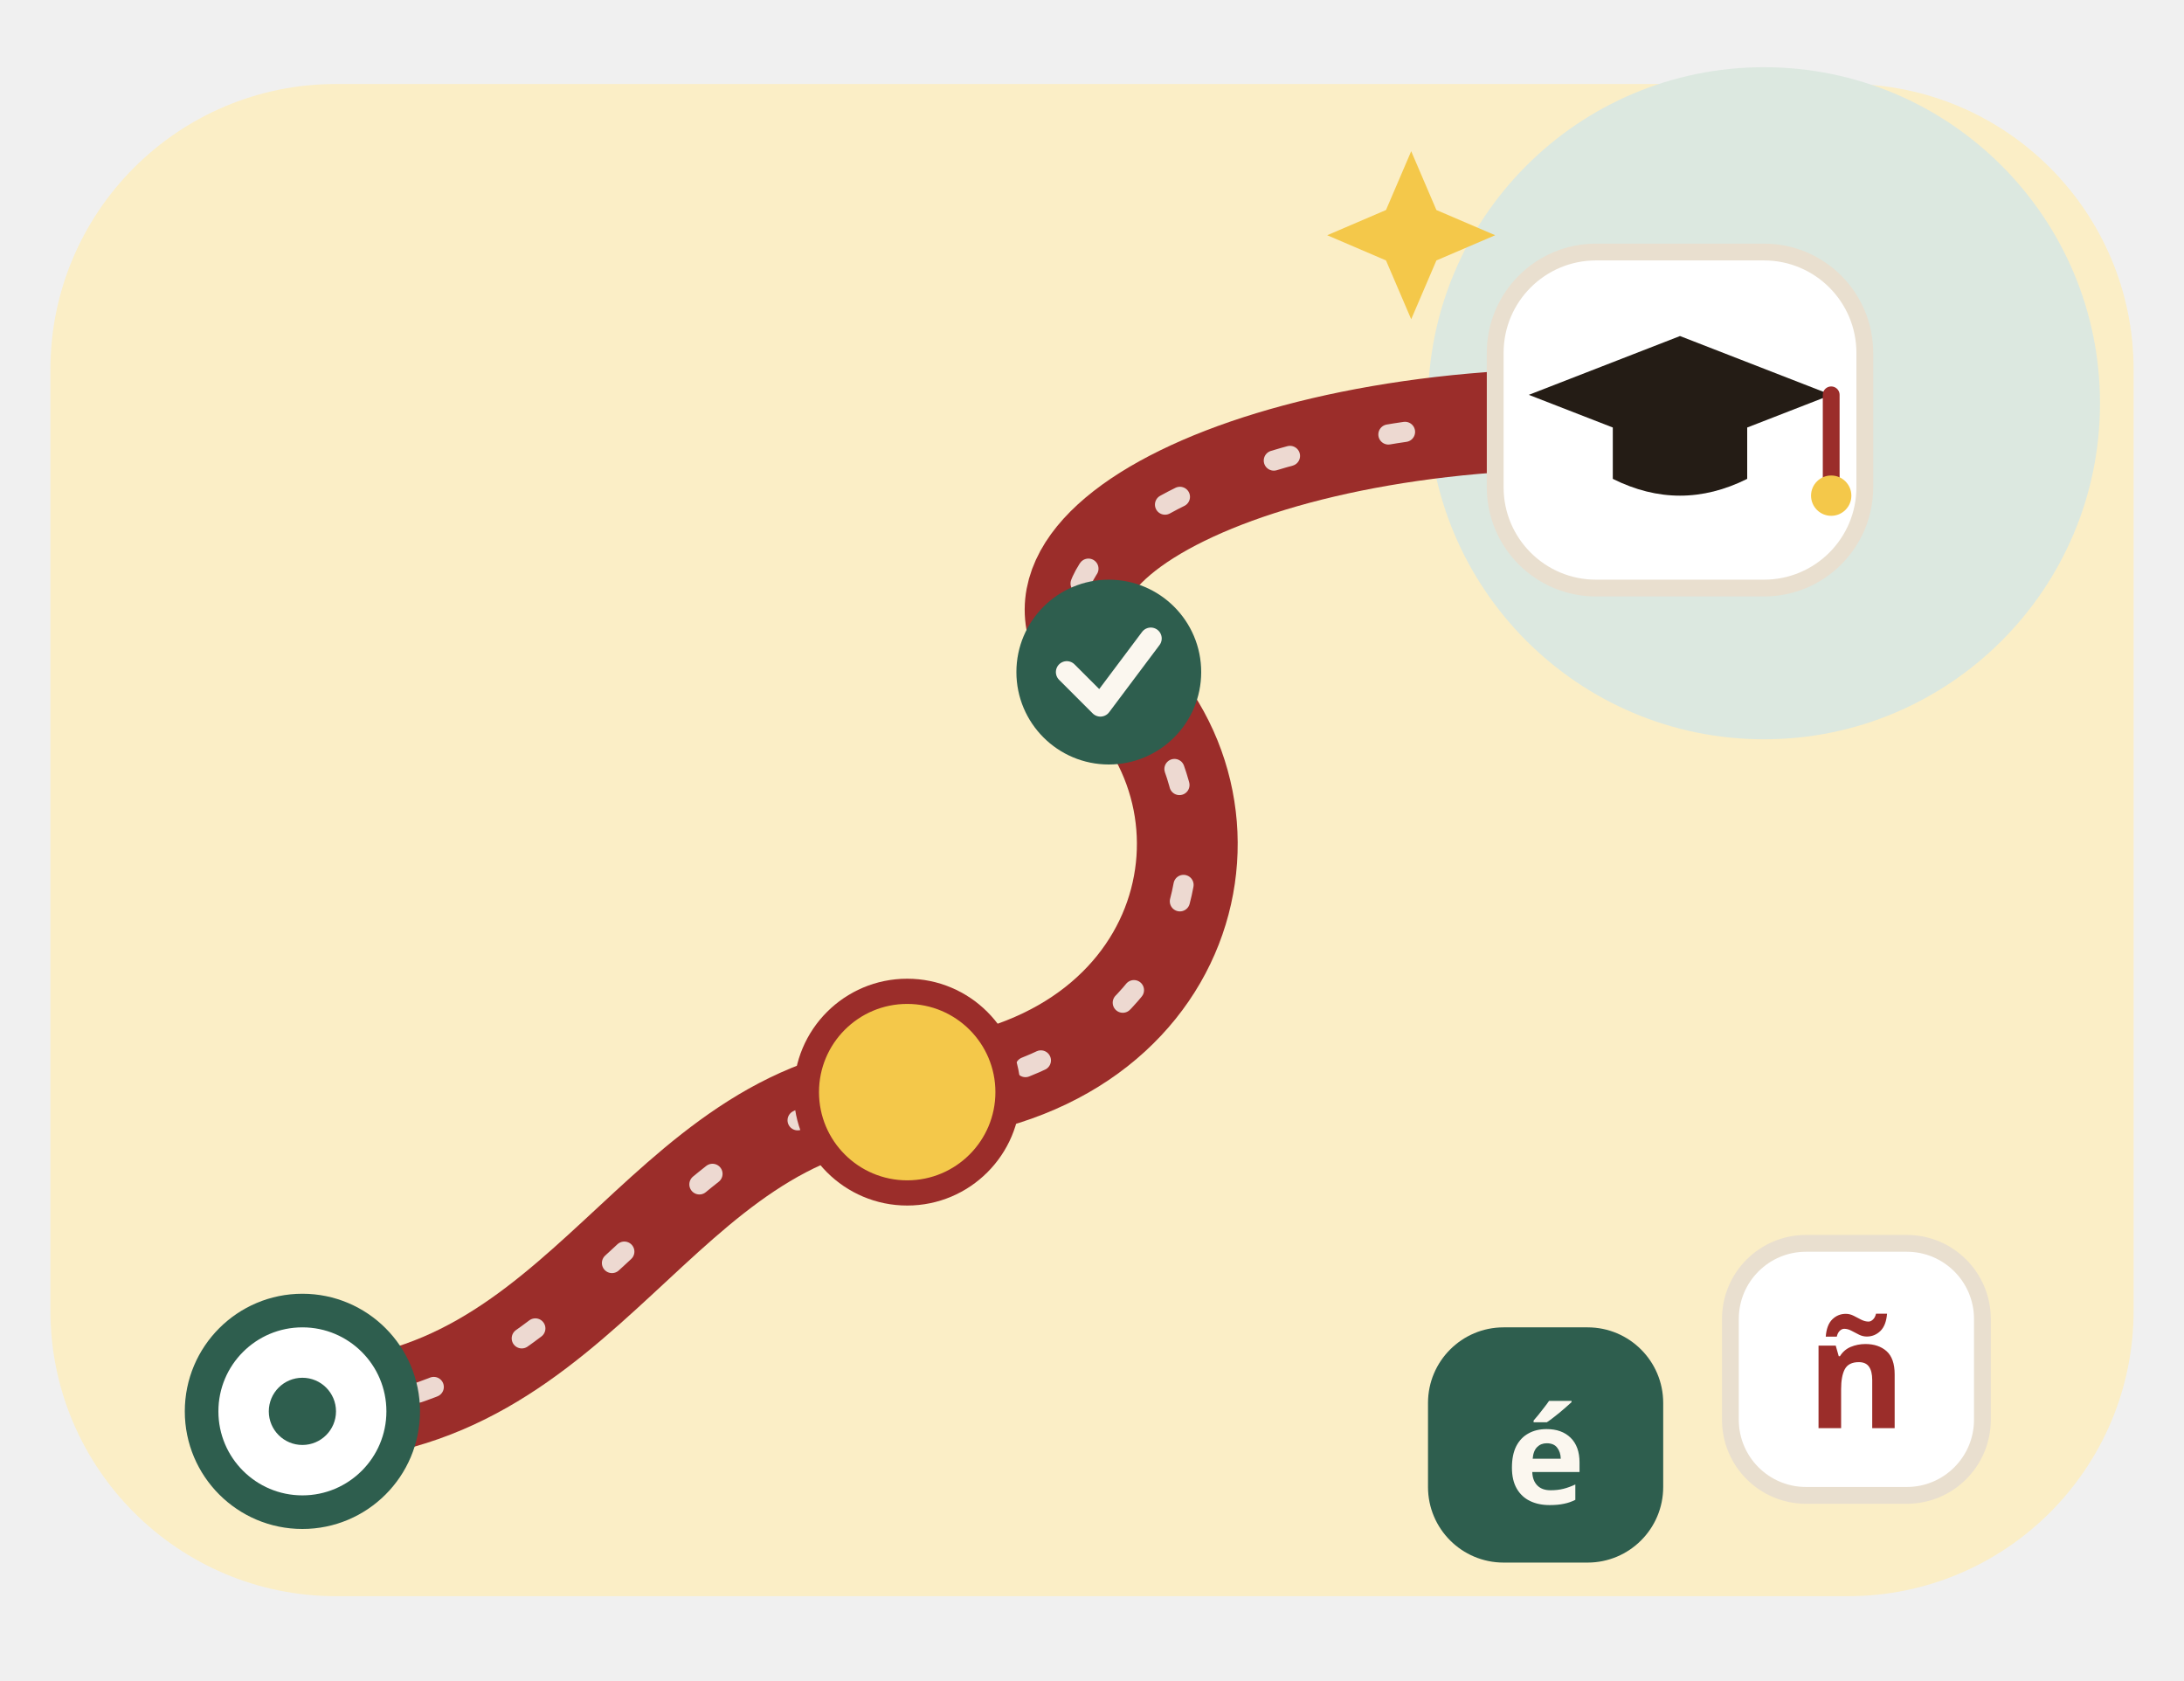
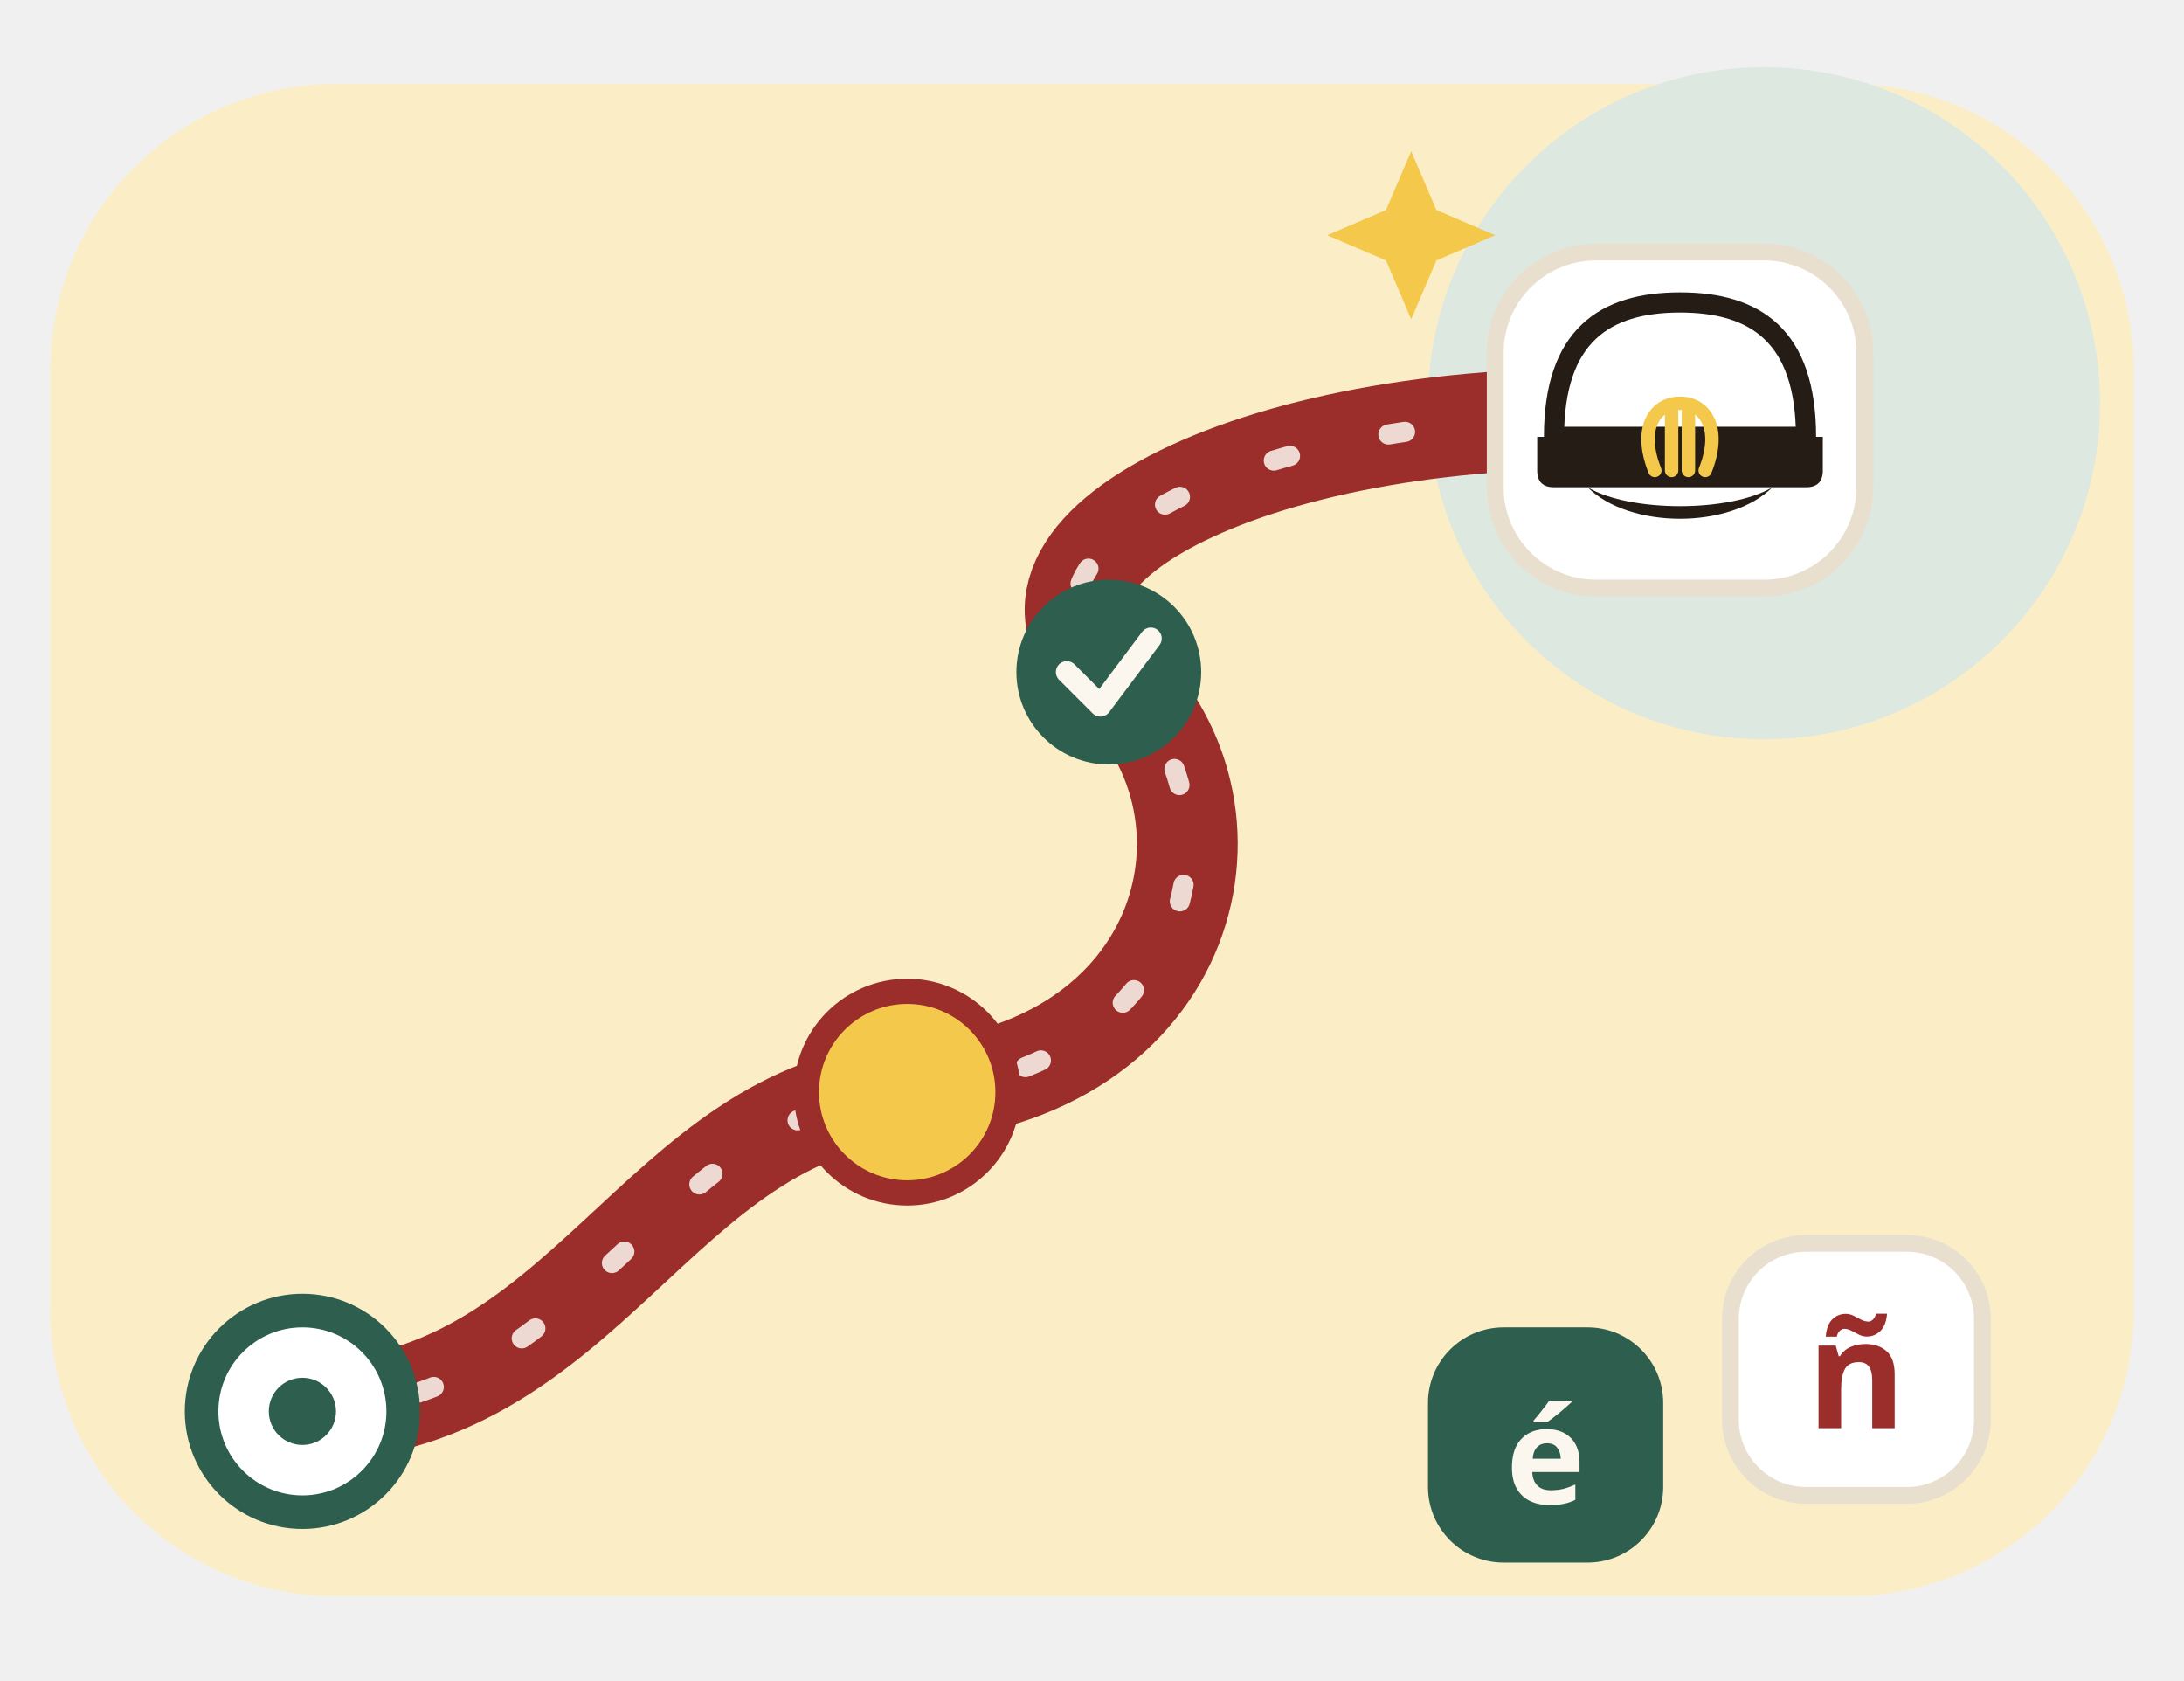
<svg xmlns="http://www.w3.org/2000/svg" viewBox="0 0 260 200" role="img" aria-label="Oppimispolku virstanpylväineen ja ylioppilaslakkeineen">
  <rect x="6" y="10" width="248" height="180" rx="34" fill="#FBEEC6" />
  <circle cx="210" cy="48" r="40" fill="#DCE8E0" />
  <path d="M 36 168 C 70 168 78 132 108 130 C 142 128 150 96 132 80 C 116 66 150 48 196 50" fill="none" stroke="#9B2D2A" stroke-width="12" stroke-linecap="round" stroke-linejoin="round" />
  <path d="M 36 168 C 70 168 78 132 108 130 C 142 128 150 96 132 80 C 116 66 150 48 196 50" fill="none" stroke="#FBF7EF" stroke-width="2.4" stroke-linecap="round" stroke-dasharray="2 12" opacity="0.85" />
  <circle cx="36" cy="168" r="12" fill="#FFFFFF" stroke="#2E5E4E" stroke-width="4" />
  <circle cx="36" cy="168" r="4" fill="#2E5E4E" />
  <circle cx="108" cy="130" r="12" fill="#F4C84A" stroke="#9B2D2A" stroke-width="3" />
  <circle cx="132" cy="80" r="11" fill="#2E5E4E" />
  <path d="M 127 80 l 4 4 l 6 -8" fill="none" stroke="#FBF7EF" stroke-width="2.6" stroke-linecap="round" stroke-linejoin="round" />
  <rect x="178" y="30" width="44" height="40" rx="12" fill="#FFFFFF" stroke="#E9DFCF" stroke-width="2" />
-   <path d="M 200 40 l 18 7 l -18 7 l -18 -7 z" fill="#241C15" />
-   <path d="M 192 50 l 8 3 l 8 -3 v 7 q -8 4 -16 0 z" fill="#241C15" />
-   <path d="M 218 47 v 10" stroke="#9B2D2A" stroke-width="2" stroke-linecap="round" />
-   <circle cx="218" cy="59" r="2.4" fill="#F4C84A" />
+   <path d="M 185 52 C 185 40 191 36 200 36 C 209 36 215 40 215 52 Z" fill="#FFFFFF" stroke="#241C15" stroke-width="2.4" stroke-linejoin="round" />
+   <path d="M 183 52 H 217 V 56 Q 217 58 215 58 H 185 Q 183 58 183 56 Z" fill="#241C15" />
+   <path d="M 189 58 C 194 63 206 63 211 58 C 206 61 194 61 189 58 Z" fill="#241C15" />
+   <g stroke="#F4C84A" stroke-width="1.6" fill="none" stroke-linecap="round">
+     <path d="M 197 56 C 195 51 197 48 200 48 C 203 48 205 51 203 56" />
+     <path d="M 199 49 V 56 M 201 49 V 56" />
+   </g>
  <path d="M 168 18 l 3 7 l 7 3 l -7 3 l -3 7 l -3 -7 l -7 -3 l 7 -3 z" fill="#F4C84A" />
  <rect x="206" y="148" width="30" height="30" rx="9" fill="#FFFFFF" stroke="#E9DFCF" stroke-width="2" />
  <text x="221" y="170" font-family="Fredoka, sans-serif" font-size="18" font-weight="700" fill="#9B2D2A" text-anchor="middle">ñ</text>
  <rect x="170" y="158" width="28" height="28" rx="9" fill="#2E5E4E" />
  <text x="184" y="179" font-family="Fredoka, sans-serif" font-size="16" font-weight="700" fill="#FBF7EF" text-anchor="middle">é</text>
</svg>
